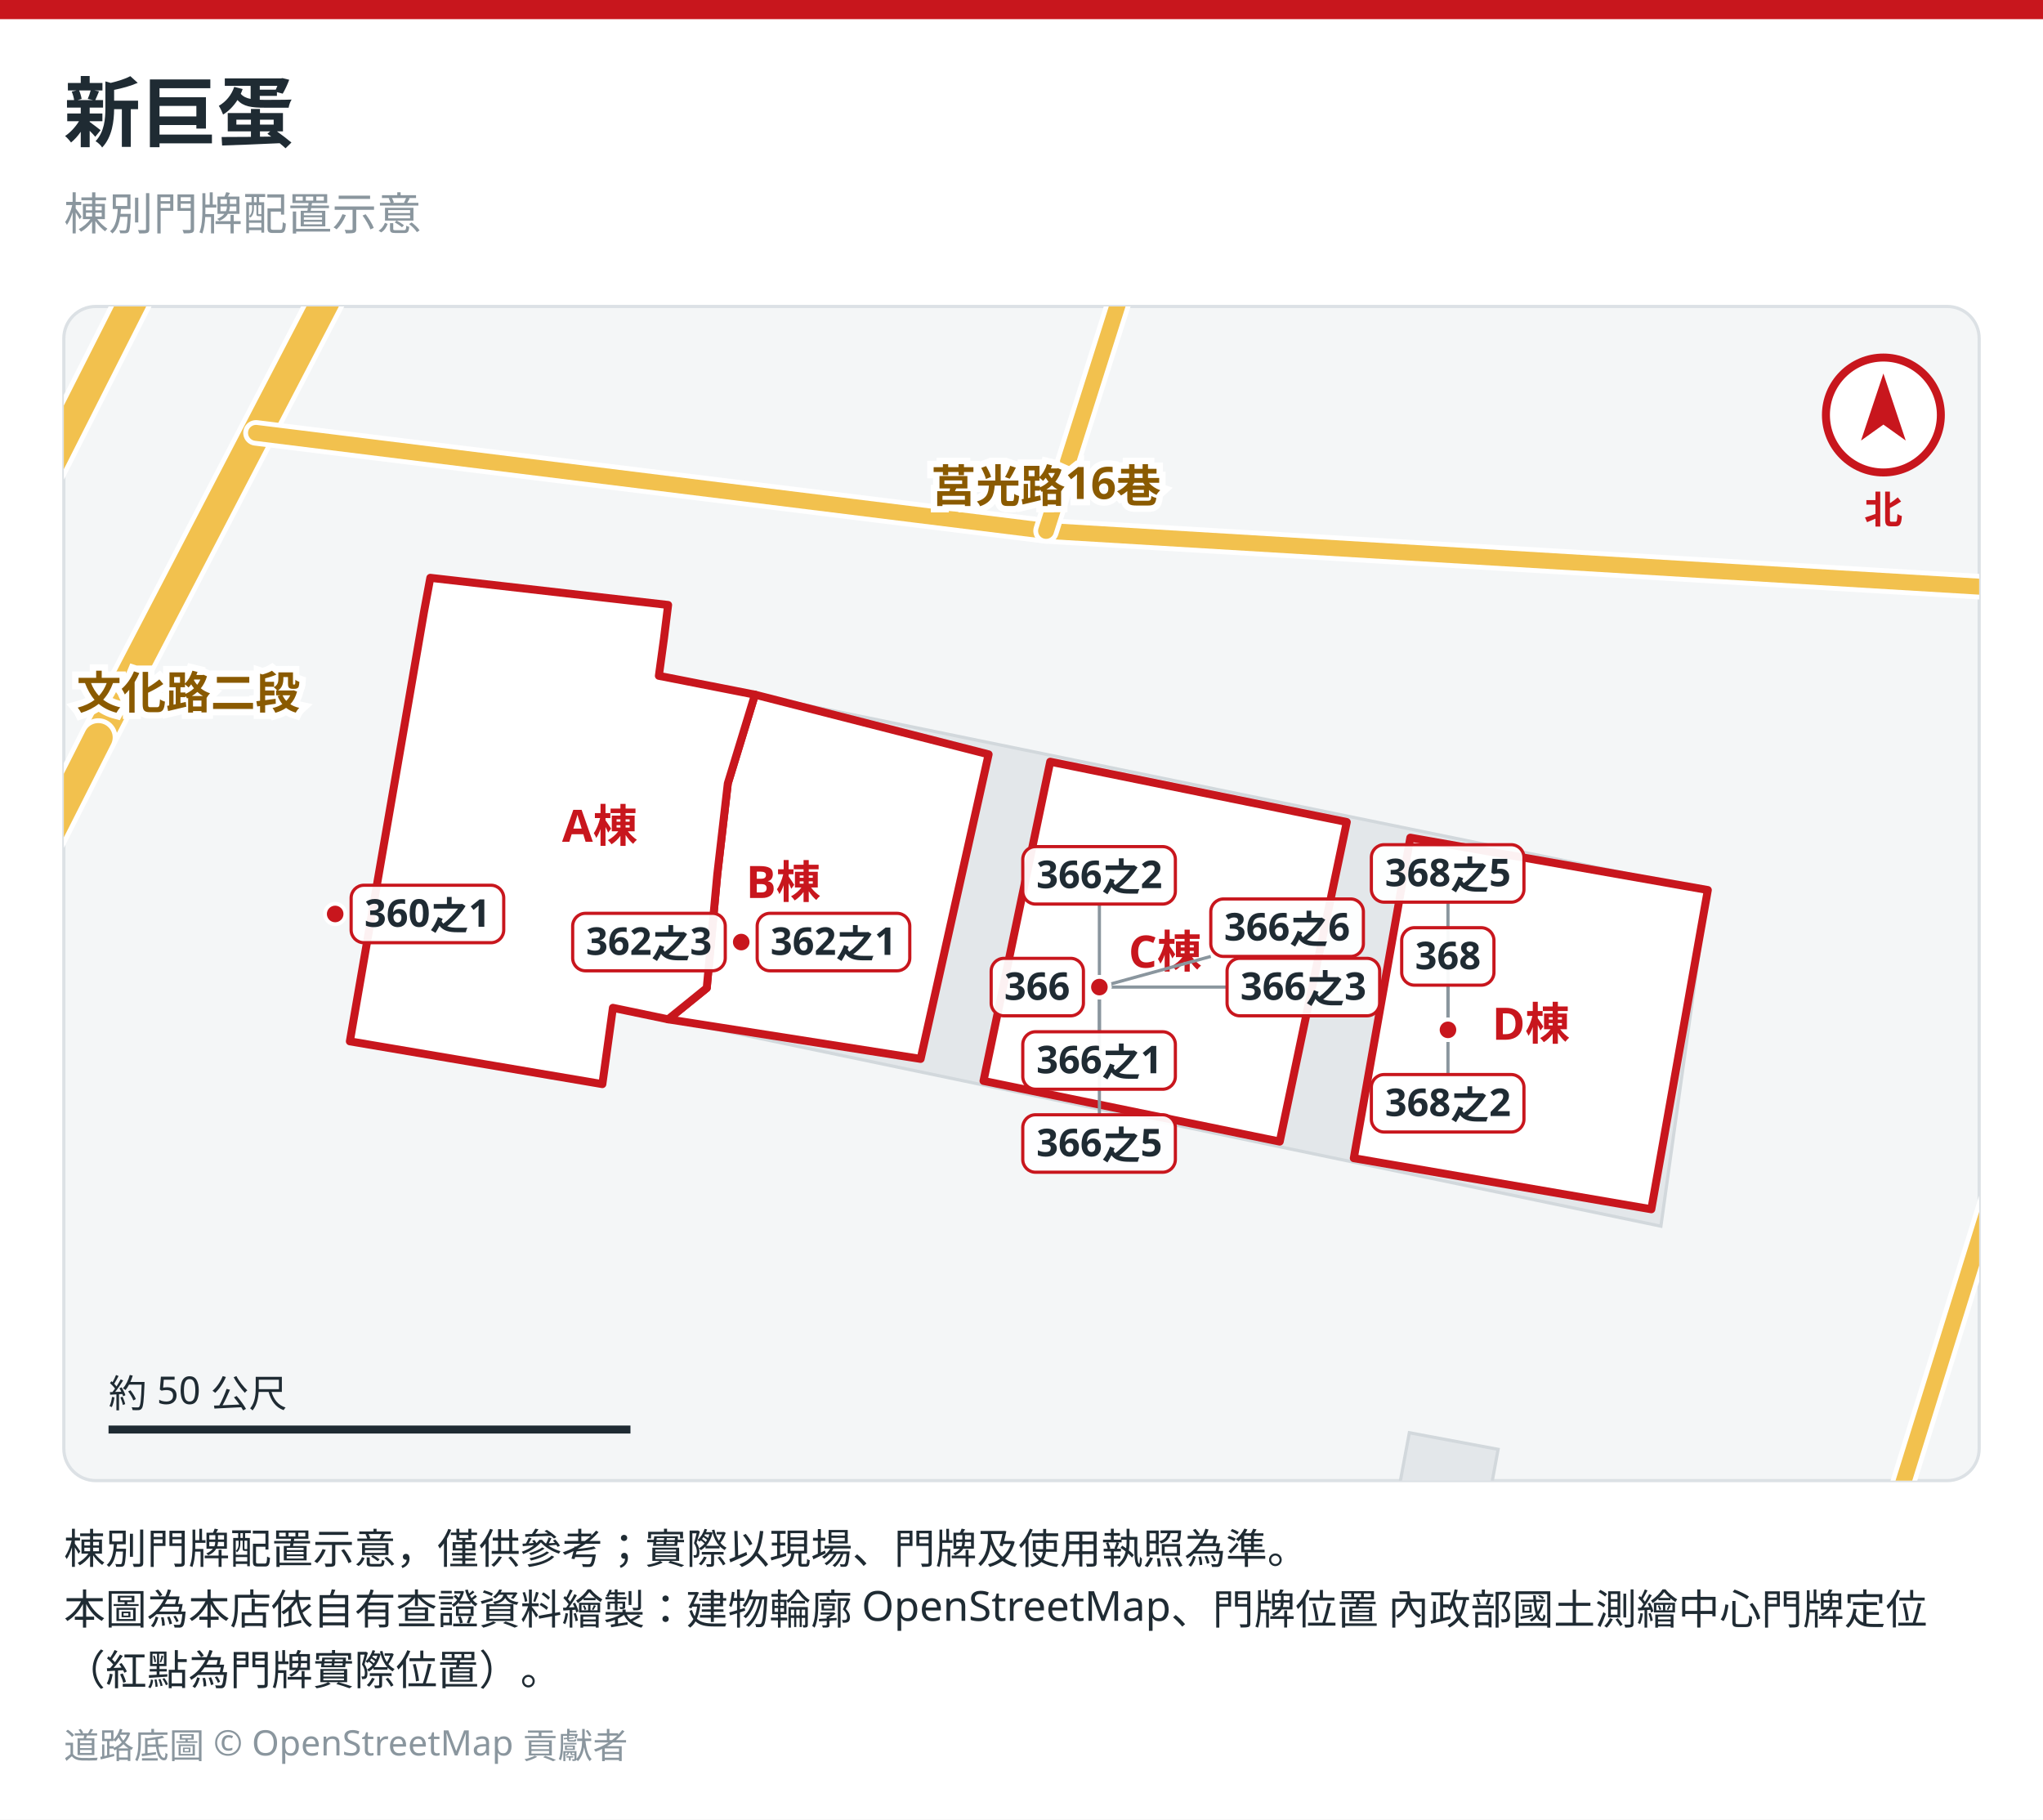
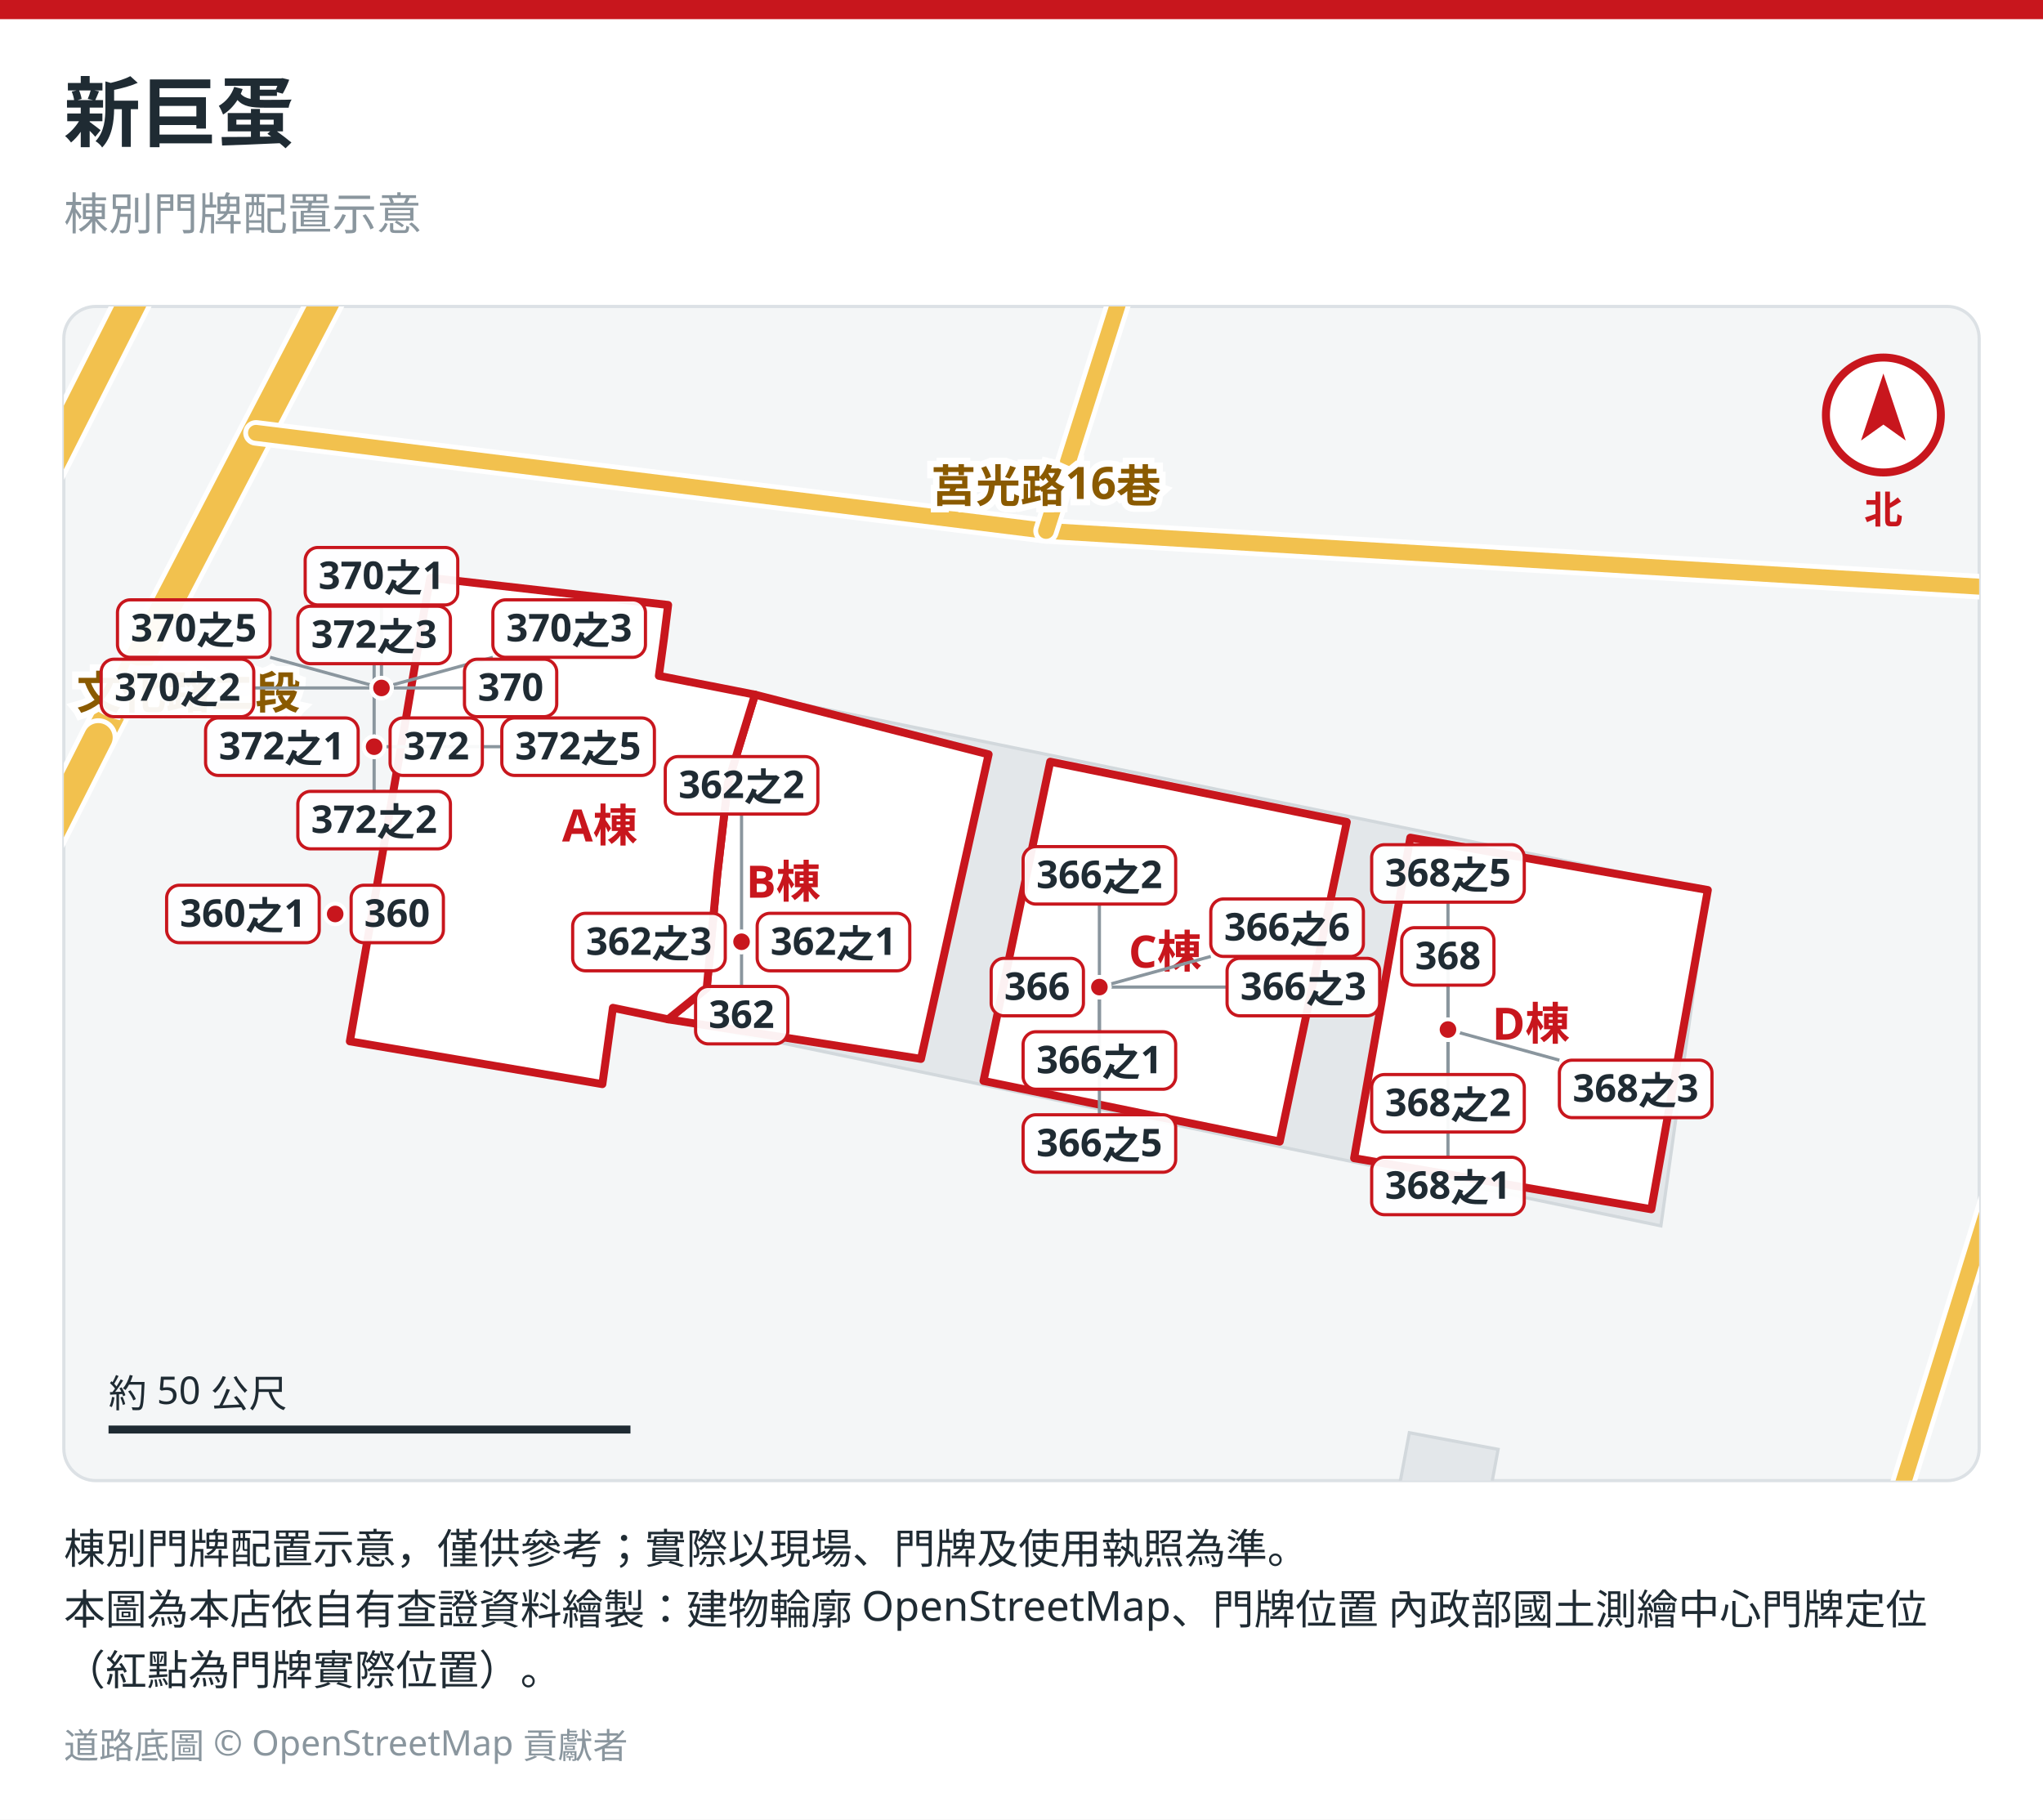
<svg xmlns="http://www.w3.org/2000/svg" viewBox="0 0 640 570" preserveAspectRatio="xMidYMin meet" style="width:100%;height:auto;max-width:1280px" font-family="Noto Sans TC, Microsoft JhengHei, PingFang TC, sans-serif">
  <rect width="100%" height="100%" fill="#FFFFFF" />
  <rect width="100%" height="6" fill="#C8161D" />
  <text x="20" y="44" font-size="24" font-weight="700" fill="#1F2B33">新巨蛋</text>
  <text x="20" y="72" font-size="14" fill="#8A969E">棟別門牌配置示意</text>
  <defs>
    <clipPath id="c">
      <rect x="20.0" y="96.0" width="600.0" height="367.8" rx="10" />
    </clipPath>
  </defs>
  <rect x="20.0" y="96.0" width="600.0" height="367.8" rx="10" fill="#F4F6F7" stroke="#DCE1E5" />
  <g clip-path="url(#c)">
-     <path d="M-109.2,-49.8 L-49.0,-17.5 L13.8,-132.2 L-46.7,-164.6 L-58.5,-143.0 L-61.1,-127.7 L-84.0,-85.5 L-97.7,-70.8 Z" fill="#E3E7EA" stroke="#D2D8DC" stroke-width="1" />
-     <path d="M520.3,384.1 L209.3,319.3 L192.0,315.7 L189.7,332.4 L188.7,339.6 L109.6,326.2 L126.9,226.1 L132.8,191.8 L134.8,181.0 L209.3,189.5 L208.0,200.0 L206.4,211.7 L236.5,217.6 L535.0,278.8 Z" fill="#E3E7EA" stroke="#D2D8DC" stroke-width="1" />
-     <path d="M-64.7,-6.3 L-69.3,2.2 L-75.1,12.9 L-32.0,36.5 L-25.4,24.4 L-21.2,17.2 Z" fill="#E3E7EA" stroke="#D2D8DC" stroke-width="1" />
-     <path d="M561.8,591.4 L571.3,549.2 L607.6,557.4 L598.1,599.2 Z" fill="#E3E7EA" stroke="#D2D8DC" stroke-width="1" />
-     <path d="M422.2,552.5 L441.5,448.8 L469.3,454.0 L467.0,466.5 L559.8,483.8 L542.8,574.7 Z" fill="#E3E7EA" stroke="#D2D8DC" stroke-width="1" />
-     <path d="M715.8,630.9 L707.0,606.1 L713.5,603.8 L708.9,590.7 L702.1,593.0 L694.6,572.1 L754.1,550.5 L762.2,572.4 L756.0,574.7 L760.3,586.5 L766.5,584.2 L775.6,609.3 Z" fill="#E3E7EA" stroke="#D2D8DC" stroke-width="1" />
+     <path d="M-109.1,-49.8 L-49.0,-17.5 L13.8,-132.2 L-46.7,-164.6 L-58.4,-143.0 L-61.0,-127.6 L-83.9,-85.5 L-97.7,-70.7 Z" fill="#E3E7EA" stroke="#D2D8DC" stroke-width="1" />
+     <path d="M520.3,384.0 L209.3,319.3 L192.0,315.7 L189.7,332.4 L188.7,339.6 L109.6,326.2 L127.0,226.1 L132.8,191.8 L134.8,181.0 L209.3,189.5 L208.0,200.0 L206.4,211.7 L236.5,217.6 L535.0,278.8 Z" fill="#E3E7EA" stroke="#D2D8DC" stroke-width="1" />
+     <path d="M-64.6,-6.3 L-69.2,2.2 L-75.1,13.0 L-32.0,36.5 L-25.4,24.4 L-21.2,17.2 Z" fill="#E3E7EA" stroke="#D2D8DC" stroke-width="1" />
+     <path d="M561.8,591.3 L571.3,549.2 L607.6,557.3 L598.1,599.2 Z" fill="#E3E7EA" stroke="#D2D8DC" stroke-width="1" />
+     <path d="M422.2,552.4 L441.5,448.8 L469.3,454.0 L467.0,466.4 L559.8,483.8 L542.8,574.7 Z" fill="#E3E7EA" stroke="#D2D8DC" stroke-width="1" />
+     <path d="M715.8,630.9 L707.0,606.1 L713.5,603.8 L708.9,590.7 L702.1,593.0 L694.5,572.0 L754.1,550.5 L762.2,572.4 L756.0,574.7 L760.3,586.4 L766.5,584.1 L775.6,609.3 Z" fill="#E3E7EA" stroke="#D2D8DC" stroke-width="1" />
    <path d="M726.3,120.2 L661.9,119.9 L662.2,85.5 L726.3,85.9 Z" fill="#E3E7EA" stroke="#D2D8DC" stroke-width="1" />
-     <path d="M790.4,120.5 L726.3,120.2 L726.3,85.9 L790.7,86.2 Z" fill="#E3E7EA" stroke="#D2D8DC" stroke-width="1" />
-     <path d="M196.6,688.5 L119.4,551.8 L153.4,532.8 L199.8,542.0 L242.3,617.2 L348.9,638.4 L333.2,715.9 Z" fill="#E3E7EA" stroke="#D2D8DC" stroke-width="1" />
-     <path d="M30.8,231.0 L308.4,-302.3" fill="none" stroke="#FFFFFF" stroke-width="12" stroke-linecap="round" stroke-linejoin="round" />
-     <path d="M30.8,231.0 L308.4,-302.3" fill="none" stroke="#F2C14E" stroke-width="9" stroke-linecap="round" stroke-linejoin="round" />
-     <path d="M-82.7,339.9 L-139.9,460.9" fill="none" stroke="#FFFFFF" stroke-width="12" stroke-linecap="round" stroke-linejoin="round" />
-     <path d="M-82.7,339.9 L-139.9,460.9" fill="none" stroke="#F2C14E" stroke-width="9" stroke-linecap="round" stroke-linejoin="round" />
-     <path d="M1899.8,74.1 L1590.8,83.6 L1262.5,76.1 L905.4,8.4 L701.7,-84.8 L308.4,-302.3" fill="none" stroke="#FFFFFF" stroke-width="8" stroke-linecap="round" stroke-linejoin="round" />
-     <path d="M1899.8,74.1 L1590.8,83.6 L1262.5,76.1 L905.4,8.4 L701.7,-84.8 L308.4,-302.3" fill="none" stroke="#F2C14E" stroke-width="5" stroke-linecap="round" stroke-linejoin="round" />
-     <path d="M-139.9,460.9 L-111.8,508.6" fill="none" stroke="#FFFFFF" stroke-width="12" stroke-linecap="round" stroke-linejoin="round" />
-     <path d="M-139.9,460.9 L-111.8,508.6" fill="none" stroke="#F2C14E" stroke-width="9" stroke-linecap="round" stroke-linejoin="round" />
+     <path d="M790.3,120.5 L726.3,120.2 L726.3,85.9 L790.7,86.2 Z" fill="#E3E7EA" stroke="#D2D8DC" stroke-width="1" />
+     <path d="M196.6,688.4 L119.4,551.8 L153.4,532.8 L199.9,542.0 L242.4,617.2 L349.0,638.4 L333.3,715.9 Z" fill="#E3E7EA" stroke="#D2D8DC" stroke-width="1" />
+     <path d="M30.8,231.0 L308.4,-302.2" fill="none" stroke="#FFFFFF" stroke-width="12" stroke-linecap="round" stroke-linejoin="round" />
+     <path d="M30.8,231.0 L308.4,-302.2" fill="none" stroke="#F2C14E" stroke-width="9" stroke-linecap="round" stroke-linejoin="round" />
+     <path d="M-82.6,339.9 L-139.8,460.9" fill="none" stroke="#FFFFFF" stroke-width="12" stroke-linecap="round" stroke-linejoin="round" />
+     <path d="M-82.6,339.9 L-139.8,460.9" fill="none" stroke="#F2C14E" stroke-width="9" stroke-linecap="round" stroke-linejoin="round" />
+     <path d="M1899.7,74.1 L1590.7,83.6 L1262.5,76.1 L905.4,8.4 L701.7,-84.8 L308.4,-302.2" fill="none" stroke="#FFFFFF" stroke-width="8" stroke-linecap="round" stroke-linejoin="round" />
+     <path d="M1899.7,74.1 L1590.7,83.6 L1262.5,76.1 L905.4,8.4 L701.7,-84.8 L308.4,-302.2" fill="none" stroke="#F2C14E" stroke-width="5" stroke-linecap="round" stroke-linejoin="round" />
+     <path d="M-139.8,460.9 L-111.7,508.6" fill="none" stroke="#FFFFFF" stroke-width="12" stroke-linecap="round" stroke-linejoin="round" />
+     <path d="M-139.8,460.9 L-111.7,508.6" fill="none" stroke="#F2C14E" stroke-width="9" stroke-linecap="round" stroke-linejoin="round" />
    <path d="M80.2,135.6 L327.7,166.3 L628.8,184.3" fill="none" stroke="#FFFFFF" stroke-width="8" stroke-linecap="round" stroke-linejoin="round" />
    <path d="M80.2,135.6 L327.7,166.3 L628.8,184.3" fill="none" stroke="#F2C14E" stroke-width="5" stroke-linecap="round" stroke-linejoin="round" />
    <path d="M327.7,166.3 L371.5,28.0 L498.7,-193.4" fill="none" stroke="#FFFFFF" stroke-width="8" stroke-linecap="round" stroke-linejoin="round" />
    <path d="M327.7,166.3 L371.5,28.0 L498.7,-193.4" fill="none" stroke="#F2C14E" stroke-width="5" stroke-linecap="round" stroke-linejoin="round" />
    <path d="M880.9,-418.0 L701.7,-84.8" fill="none" stroke="#FFFFFF" stroke-width="8" stroke-linecap="round" stroke-linejoin="round" />
    <path d="M880.9,-418.0 L701.7,-84.8" fill="none" stroke="#F2C14E" stroke-width="5" stroke-linecap="round" stroke-linejoin="round" />
-     <path d="M997.3,2120.6 L687.7,1667.8 L173.7,878.4 L-25.8,551.5 L-181.4,252.6" fill="none" stroke="#FFFFFF" stroke-width="15" stroke-linecap="round" stroke-linejoin="round" />
-     <path d="M997.3,2120.6 L687.7,1667.8 L173.7,878.4 L-25.8,551.5 L-181.4,252.6" fill="none" stroke="#F2C14E" stroke-width="12" stroke-linecap="round" stroke-linejoin="round" />
-     <path d="M-186.0,660.4 L-111.8,508.6" fill="none" stroke="#FFFFFF" stroke-width="12" stroke-linecap="round" stroke-linejoin="round" />
-     <path d="M-186.0,660.4 L-111.8,508.6" fill="none" stroke="#F2C14E" stroke-width="9" stroke-linecap="round" stroke-linejoin="round" />
-     <path d="M-42.1,651.9 L338.8,1276.7" fill="none" stroke="#FFFFFF" stroke-width="12" stroke-linecap="round" stroke-linejoin="round" />
-     <path d="M-42.1,651.9 L338.8,1276.7" fill="none" stroke="#F2C14E" stroke-width="9" stroke-linecap="round" stroke-linejoin="round" />
-     <path d="M425.5,1166.8 L98.1,634.5" fill="none" stroke="#FFFFFF" stroke-width="12" stroke-linecap="round" stroke-linejoin="round" />
-     <path d="M425.5,1166.8 L98.1,634.5" fill="none" stroke="#F2C14E" stroke-width="9" stroke-linecap="round" stroke-linejoin="round" />
-     <path d="M-1219.6,-1774.6 L-950.1,-1292.3 L-124.2,428.2 L339.1,1190.1 L661.2,1683.8 L967.9,2123.6" fill="none" stroke="#FFFFFF" stroke-width="15" stroke-linecap="round" stroke-linejoin="round" />
-     <path d="M-1219.6,-1774.6 L-950.1,-1292.3 L-124.2,428.2 L339.1,1190.1 L661.2,1683.8 L967.9,2123.6" fill="none" stroke="#F2C14E" stroke-width="12" stroke-linecap="round" stroke-linejoin="round" />
-     <path d="M628.8,184.3 L638.6,328.2 L595.8,465.8" fill="none" stroke="#FFFFFF" stroke-width="8" stroke-linecap="round" stroke-linejoin="round" />
-     <path d="M628.8,184.3 L638.6,328.2 L595.8,465.8" fill="none" stroke="#F2C14E" stroke-width="5" stroke-linecap="round" stroke-linejoin="round" />
+     <path d="M997.3,2120.5 L687.7,1667.7 L173.7,878.4 L-25.7,551.4 L-181.4,252.6" fill="none" stroke="#FFFFFF" stroke-width="15" stroke-linecap="round" stroke-linejoin="round" />
+     <path d="M997.3,2120.5 L687.7,1667.7 L173.7,878.4 L-25.7,551.4 L-181.4,252.6" fill="none" stroke="#F2C14E" stroke-width="12" stroke-linecap="round" stroke-linejoin="round" />
+     <path d="M-185.9,660.3 L-111.7,508.6" fill="none" stroke="#FFFFFF" stroke-width="12" stroke-linecap="round" stroke-linejoin="round" />
+     <path d="M-185.9,660.3 L-111.7,508.6" fill="none" stroke="#F2C14E" stroke-width="9" stroke-linecap="round" stroke-linejoin="round" />
+     <path d="M-42.1,651.8 L338.8,1276.6" fill="none" stroke="#FFFFFF" stroke-width="12" stroke-linecap="round" stroke-linejoin="round" />
+     <path d="M-42.1,651.8 L338.8,1276.6" fill="none" stroke="#F2C14E" stroke-width="9" stroke-linecap="round" stroke-linejoin="round" />
+     <path d="M425.5,1166.8 L98.2,634.5" fill="none" stroke="#FFFFFF" stroke-width="12" stroke-linecap="round" stroke-linejoin="round" />
+     <path d="M425.5,1166.8 L98.2,634.5" fill="none" stroke="#F2C14E" stroke-width="9" stroke-linecap="round" stroke-linejoin="round" />
+     <path d="M-1219.5,-1774.5 L-950.0,-1292.3 L-124.2,428.2 L339.1,1190.0 L661.2,1683.7 L967.9,2123.5" fill="none" stroke="#FFFFFF" stroke-width="15" stroke-linecap="round" stroke-linejoin="round" />
+     <path d="M-1219.5,-1774.5 L-950.0,-1292.3 L-124.2,428.2 L339.1,1190.0 L661.2,1683.7 L967.9,2123.5" fill="none" stroke="#F2C14E" stroke-width="12" stroke-linecap="round" stroke-linejoin="round" />
+     <path d="M628.8,184.3 L638.6,328.1 L595.8,465.8" fill="none" stroke="#FFFFFF" stroke-width="8" stroke-linecap="round" stroke-linejoin="round" />
+     <path d="M628.8,184.3 L638.6,328.1 L595.8,465.8" fill="none" stroke="#F2C14E" stroke-width="5" stroke-linecap="round" stroke-linejoin="round" />
    <path d="M616.4,600.5 L727.9,807.8" fill="none" stroke="#FFFFFF" stroke-width="8" stroke-linecap="round" stroke-linejoin="round" />
    <path d="M616.4,600.5 L727.9,807.8" fill="none" stroke="#F2C14E" stroke-width="5" stroke-linecap="round" stroke-linejoin="round" />
-     <path d="M-82.7,339.9 L-221.0,38.5 L-230.8,-20.7" fill="none" stroke="#FFFFFF" stroke-width="12" stroke-linecap="round" stroke-linejoin="round" />
-     <path d="M-82.7,339.9 L-221.0,38.5 L-230.8,-20.7" fill="none" stroke="#F2C14E" stroke-width="9" stroke-linecap="round" stroke-linejoin="round" />
-     <path d="M-51.0,392.6 L-82.7,339.9" fill="none" stroke="#FFFFFF" stroke-width="12" stroke-linecap="round" stroke-linejoin="round" />
-     <path d="M-51.0,392.6 L-82.7,339.9" fill="none" stroke="#F2C14E" stroke-width="9" stroke-linecap="round" stroke-linejoin="round" />
-     <path d="M-111.8,508.6 L-42.1,651.9" fill="none" stroke="#FFFFFF" stroke-width="12" stroke-linecap="round" stroke-linejoin="round" />
-     <path d="M-111.8,508.6 L-42.1,651.9" fill="none" stroke="#F2C14E" stroke-width="9" stroke-linecap="round" stroke-linejoin="round" />
-     <path d="M-111.8,508.6 L-51.0,392.6" fill="none" stroke="#FFFFFF" stroke-width="12" stroke-linecap="round" stroke-linejoin="round" />
-     <path d="M-111.8,508.6 L-51.0,392.6" fill="none" stroke="#F2C14E" stroke-width="9" stroke-linecap="round" stroke-linejoin="round" />
-     <path d="M256.7,-327.4 L57.3,63.3" fill="none" stroke="#FFFFFF" stroke-width="12" stroke-linecap="round" stroke-linejoin="round" />
-     <path d="M256.7,-327.4 L57.3,63.3" fill="none" stroke="#F2C14E" stroke-width="9" stroke-linecap="round" stroke-linejoin="round" />
-     <path d="M57.3,63.3 L-82.7,339.9" fill="none" stroke="#FFFFFF" stroke-width="12" stroke-linecap="round" stroke-linejoin="round" />
-     <path d="M57.3,63.3 L-82.7,339.9" fill="none" stroke="#F2C14E" stroke-width="9" stroke-linecap="round" stroke-linejoin="round" />
-     <path d="M-51.0,392.6 L30.8,231.0" fill="none" stroke="#FFFFFF" stroke-width="12" stroke-linecap="round" stroke-linejoin="round" />
-     <path d="M-51.0,392.6 L30.8,231.0" fill="none" stroke="#F2C14E" stroke-width="9" stroke-linecap="round" stroke-linejoin="round" />
-     <path d="M98.1,634.5 L-51.0,392.6" fill="none" stroke="#FFFFFF" stroke-width="12" stroke-linecap="round" stroke-linejoin="round" />
-     <path d="M98.1,634.5 L-51.0,392.6" fill="none" stroke="#F2C14E" stroke-width="9" stroke-linecap="round" stroke-linejoin="round" />
-     <path d="M-139.9,460.9 L-219.0,619.8" fill="none" stroke="#FFFFFF" stroke-width="12" stroke-linecap="round" stroke-linejoin="round" />
-     <path d="M-139.9,460.9 L-219.0,619.8" fill="none" stroke="#F2C14E" stroke-width="9" stroke-linecap="round" stroke-linejoin="round" />
-     <path d="M-308.3,186.2 L-232.7,272.6 L-139.9,460.9" fill="none" stroke="#FFFFFF" stroke-width="12" stroke-linecap="round" stroke-linejoin="round" />
-     <path d="M-308.3,186.2 L-232.7,272.6 L-139.9,460.9" fill="none" stroke="#F2C14E" stroke-width="9" stroke-linecap="round" stroke-linejoin="round" />
-     <path d="M236.5,217.6 L228.0,245.4 L224.7,273.9 L221.4,309.5 L209.3,319.3 L288.4,331.7 L309.7,236.3 Z" fill="#FFFFFF" stroke="#C8161D" stroke-width="2.5" stroke-linejoin="round" />
-     <path d="M134.8,181.0 L209.3,189.5 L208.0,200.0 L206.4,211.7 L236.5,217.6 L228.0,245.4 L224.7,273.9 L221.4,309.5 L209.3,319.3 L192.0,315.7 L189.7,332.4 L188.7,339.6 L109.6,326.2 L126.9,226.1 L132.8,191.8 Z" fill="#FFFFFF" stroke="#C8161D" stroke-width="2.5" stroke-linejoin="round" />
+     <path d="M-82.6,339.9 L-220.9,38.5 L-230.7,-20.7" fill="none" stroke="#FFFFFF" stroke-width="12" stroke-linecap="round" stroke-linejoin="round" />
+     <path d="M-82.6,339.9 L-220.9,38.5 L-230.7,-20.7" fill="none" stroke="#F2C14E" stroke-width="9" stroke-linecap="round" stroke-linejoin="round" />
+     <path d="M-50.9,392.5 L-82.6,339.9" fill="none" stroke="#FFFFFF" stroke-width="12" stroke-linecap="round" stroke-linejoin="round" />
+     <path d="M-50.9,392.5 L-82.6,339.9" fill="none" stroke="#F2C14E" stroke-width="9" stroke-linecap="round" stroke-linejoin="round" />
+     <path d="M-111.7,508.6 L-42.1,651.8" fill="none" stroke="#FFFFFF" stroke-width="12" stroke-linecap="round" stroke-linejoin="round" />
+     <path d="M-111.7,508.6 L-42.1,651.8" fill="none" stroke="#F2C14E" stroke-width="9" stroke-linecap="round" stroke-linejoin="round" />
+     <path d="M-111.7,508.6 L-50.9,392.5" fill="none" stroke="#FFFFFF" stroke-width="12" stroke-linecap="round" stroke-linejoin="round" />
+     <path d="M-111.7,508.6 L-50.9,392.5" fill="none" stroke="#F2C14E" stroke-width="9" stroke-linecap="round" stroke-linejoin="round" />
+     <path d="M256.8,-327.4 L57.3,63.3" fill="none" stroke="#FFFFFF" stroke-width="12" stroke-linecap="round" stroke-linejoin="round" />
+     <path d="M256.8,-327.4 L57.3,63.3" fill="none" stroke="#F2C14E" stroke-width="9" stroke-linecap="round" stroke-linejoin="round" />
+     <path d="M57.3,63.3 L-82.6,339.9" fill="none" stroke="#FFFFFF" stroke-width="12" stroke-linecap="round" stroke-linejoin="round" />
+     <path d="M57.3,63.3 L-82.6,339.9" fill="none" stroke="#F2C14E" stroke-width="9" stroke-linecap="round" stroke-linejoin="round" />
+     <path d="M-50.9,392.5 L30.8,231.0" fill="none" stroke="#FFFFFF" stroke-width="12" stroke-linecap="round" stroke-linejoin="round" />
+     <path d="M-50.9,392.5 L30.8,231.0" fill="none" stroke="#F2C14E" stroke-width="9" stroke-linecap="round" stroke-linejoin="round" />
+     <path d="M98.2,634.5 L-50.9,392.5" fill="none" stroke="#FFFFFF" stroke-width="12" stroke-linecap="round" stroke-linejoin="round" />
+     <path d="M98.2,634.5 L-50.9,392.5" fill="none" stroke="#F2C14E" stroke-width="9" stroke-linecap="round" stroke-linejoin="round" />
+     <path d="M-139.8,460.9 L-219.0,619.8" fill="none" stroke="#FFFFFF" stroke-width="12" stroke-linecap="round" stroke-linejoin="round" />
+     <path d="M-139.8,460.9 L-219.0,619.8" fill="none" stroke="#F2C14E" stroke-width="9" stroke-linecap="round" stroke-linejoin="round" />
+     <path d="M-308.2,186.2 L-232.7,272.6 L-139.8,460.9" fill="none" stroke="#FFFFFF" stroke-width="12" stroke-linecap="round" stroke-linejoin="round" />
+     <path d="M-308.2,186.2 L-232.7,272.6 L-139.8,460.9" fill="none" stroke="#F2C14E" stroke-width="9" stroke-linecap="round" stroke-linejoin="round" />
+     <path d="M236.5,217.6 L228.0,245.4 L224.7,273.9 L221.4,309.5 L209.3,319.3 L288.5,331.7 L309.7,236.3 Z" fill="#FFFFFF" stroke="#C8161D" stroke-width="2.5" stroke-linejoin="round" />
+     <path d="M134.8,181.0 L209.3,189.5 L208.0,200.0 L206.4,211.7 L236.5,217.6 L228.0,245.4 L224.7,273.9 L221.4,309.5 L209.3,319.3 L192.0,315.7 L189.7,332.4 L188.7,339.6 L109.6,326.2 L127.0,226.1 L132.8,191.8 Z" fill="#FFFFFF" stroke="#C8161D" stroke-width="2.5" stroke-linejoin="round" />
    <path d="M329.0,238.6 L308.1,338.6 L400.9,357.6 L421.9,257.5 Z" fill="#FFFFFF" stroke="#C8161D" stroke-width="2.5" stroke-linejoin="round" />
-     <path d="M441.8,262.4 L424.1,362.8 L517.3,378.8 L535.0,278.8 Z" fill="#FFFFFF" stroke="#C8161D" stroke-width="2.5" stroke-linejoin="round" />
+     <path d="M441.8,262.4 L424.2,362.8 L517.3,378.8 L535.0,278.8 Z" fill="#FFFFFF" stroke="#C8161D" stroke-width="2.5" stroke-linejoin="round" />
  </g>
  <text x="59.0" y="222.0" font-size="14" font-weight="700" fill="#8A5A00" text-anchor="middle" stroke="#FFFFFF" stroke-width="4" paint-order="stroke">文化路二段</text>
  <text x="327.7" y="157.3" font-size="14" font-weight="700" fill="#8A5A00" text-anchor="middle" stroke="#FFFFFF" stroke-width="4" paint-order="stroke">莒光路16巷</text>
-   <text x="245.4" y="281.3" font-size="14" font-weight="700" fill="#C8161D" text-anchor="middle" stroke="#FFFFFF" stroke-width="4" paint-order="stroke">B棟</text>
-   <text x="187.9" y="263.7" font-size="14" font-weight="700" fill="#C8161D" text-anchor="middle" stroke="#FFFFFF" stroke-width="4" paint-order="stroke">A棟</text>
+   <text x="245.4" y="281.2" font-size="14" font-weight="700" fill="#C8161D" text-anchor="middle" stroke="#FFFFFF" stroke-width="4" paint-order="stroke">B棟</text>
+   <text x="187.9" y="263.6" font-size="14" font-weight="700" fill="#C8161D" text-anchor="middle" stroke="#FFFFFF" stroke-width="4" paint-order="stroke">A棟</text>
  <text x="365.0" y="303.1" font-size="14" font-weight="700" fill="#C8161D" text-anchor="middle" stroke="#FFFFFF" stroke-width="4" paint-order="stroke">C棟</text>
  <text x="479.6" y="325.7" font-size="14" font-weight="700" fill="#C8161D" text-anchor="middle" stroke="#FFFFFF" stroke-width="4" paint-order="stroke">D棟</text>
+   <line x1="117.2" y1="233.9" x2="117.2" y2="247.9" stroke="#8A969E" stroke-width="1" />
+   <line x1="117.2" y1="233.9" x2="117.2" y2="207.9" stroke="#8A969E" stroke-width="1" />
+   <line x1="117.2" y1="233.9" x2="157.2" y2="233.9" stroke="#8A969E" stroke-width="1" />
+   <line x1="119.5" y1="215.5" x2="145.5" y2="215.5" stroke="#8A969E" stroke-width="1" />
+   <line x1="119.5" y1="215.5" x2="119.5" y2="189.5" stroke="#8A969E" stroke-width="1" />
+   <line x1="119.5" y1="215.5" x2="79.5" y2="215.5" stroke="#8A969E" stroke-width="1" />
+   <line x1="119.5" y1="215.5" x2="154.4" y2="205.9" stroke="#8A969E" stroke-width="1" />
+   <line x1="119.5" y1="215.5" x2="84.6" y2="205.9" stroke="#8A969E" stroke-width="1" />
+   <line x1="232.3" y1="295.0" x2="232.3" y2="309.0" stroke="#8A969E" stroke-width="1" />
+   <line x1="232.3" y1="295.0" x2="232.3" y2="255.0" stroke="#8A969E" stroke-width="1" />
  <line x1="344.4" y1="309.2" x2="344.4" y2="323.2" stroke="#8A969E" stroke-width="1" />
  <line x1="344.4" y1="309.2" x2="344.4" y2="283.2" stroke="#8A969E" stroke-width="1" />
  <line x1="344.4" y1="309.2" x2="384.4" y2="309.2" stroke="#8A969E" stroke-width="1" />
  <line x1="344.4" y1="309.2" x2="344.4" y2="349.2" stroke="#8A969E" stroke-width="1" />
  <line x1="344.4" y1="309.2" x2="379.3" y2="299.6" stroke="#8A969E" stroke-width="1" />
  <line x1="453.6" y1="322.6" x2="453.6" y2="308.6" stroke="#8A969E" stroke-width="1" />
  <line x1="453.6" y1="322.6" x2="453.6" y2="336.6" stroke="#8A969E" stroke-width="1" />
  <line x1="453.6" y1="322.6" x2="453.6" y2="282.6" stroke="#8A969E" stroke-width="1" />
+   <line x1="453.6" y1="322.5" x2="453.6" y2="362.5" stroke="#8A969E" stroke-width="1" />
+   <line x1="453.6" y1="322.5" x2="488.5" y2="332.1" stroke="#8A969E" stroke-width="1" />
  <circle cx="105.0" cy="286.3" r="3.2" fill="#C8161D" stroke="#FFFFFF" stroke-width="1.2" />
+   <circle cx="105.0" cy="286.3" r="3.2" fill="#C8161D" stroke="#FFFFFF" stroke-width="1.2" />
+   <circle cx="117.2" cy="233.9" r="3.2" fill="#C8161D" stroke="#FFFFFF" stroke-width="1.2" />
+   <circle cx="117.2" cy="233.9" r="3.2" fill="#C8161D" stroke="#FFFFFF" stroke-width="1.2" />
+   <circle cx="117.2" cy="233.9" r="3.2" fill="#C8161D" stroke="#FFFFFF" stroke-width="1.2" />
+   <circle cx="117.2" cy="233.9" r="3.2" fill="#C8161D" stroke="#FFFFFF" stroke-width="1.2" />
+   <circle cx="117.2" cy="233.9" r="3.2" fill="#C8161D" stroke="#FFFFFF" stroke-width="1.2" />
+   <circle cx="119.5" cy="215.5" r="3.2" fill="#C8161D" stroke="#FFFFFF" stroke-width="1.2" />
+   <circle cx="119.5" cy="215.5" r="3.2" fill="#C8161D" stroke="#FFFFFF" stroke-width="1.2" />
+   <circle cx="119.5" cy="215.5" r="3.2" fill="#C8161D" stroke="#FFFFFF" stroke-width="1.2" />
+   <circle cx="119.5" cy="215.5" r="3.2" fill="#C8161D" stroke="#FFFFFF" stroke-width="1.2" />
+   <circle cx="119.5" cy="215.5" r="3.2" fill="#C8161D" stroke="#FFFFFF" stroke-width="1.2" />
  <circle cx="232.2" cy="295.1" r="3.2" fill="#C8161D" stroke="#FFFFFF" stroke-width="1.2" />
  <circle cx="232.2" cy="295.1" r="3.2" fill="#C8161D" stroke="#FFFFFF" stroke-width="1.2" />
+   <circle cx="232.3" cy="295.0" r="3.2" fill="#C8161D" stroke="#FFFFFF" stroke-width="1.2" />
+   <circle cx="232.3" cy="295.0" r="3.2" fill="#C8161D" stroke="#FFFFFF" stroke-width="1.2" />
  <circle cx="344.4" cy="309.2" r="3.2" fill="#C8161D" stroke="#FFFFFF" stroke-width="1.2" />
  <circle cx="344.4" cy="309.2" r="3.2" fill="#C8161D" stroke="#FFFFFF" stroke-width="1.2" />
  <circle cx="344.4" cy="309.2" r="3.2" fill="#C8161D" stroke="#FFFFFF" stroke-width="1.2" />
  <circle cx="344.4" cy="309.2" r="3.2" fill="#C8161D" stroke="#FFFFFF" stroke-width="1.2" />
  <circle cx="344.4" cy="309.2" r="3.2" fill="#C8161D" stroke="#FFFFFF" stroke-width="1.2" />
  <circle cx="344.4" cy="309.2" r="3.2" fill="#C8161D" stroke="#FFFFFF" stroke-width="1.2" />
  <circle cx="453.6" cy="322.6" r="3.2" fill="#C8161D" stroke="#FFFFFF" stroke-width="1.2" />
  <circle cx="453.6" cy="322.6" r="3.2" fill="#C8161D" stroke="#FFFFFF" stroke-width="1.2" />
  <circle cx="453.6" cy="322.6" r="3.2" fill="#C8161D" stroke="#FFFFFF" stroke-width="1.2" />
-   <rect x="110.0" y="277.3" width="47.8" height="18.0" rx="4" fill="#FFFFFF" fill-opacity="0.94" stroke="#C8161D" stroke-width="1" />
-   <text x="133.9" y="290.3" font-size="12" font-weight="700" fill="#1F2B33" text-anchor="middle">360之1</text>
+   <circle cx="453.6" cy="322.5" r="3.2" fill="#C8161D" stroke="#FFFFFF" stroke-width="1.2" />
+   <circle cx="453.6" cy="322.5" r="3.2" fill="#C8161D" stroke="#FFFFFF" stroke-width="1.2" />
+   <rect x="110.0" y="277.3" width="28.9" height="18.0" rx="4" fill="#FFFFFF" fill-opacity="0.94" stroke="#C8161D" stroke-width="1" />
+   <text x="124.4" y="290.3" font-size="12" font-weight="700" fill="#1F2B33" text-anchor="middle">360</text>
+   <rect x="52.2" y="277.3" width="47.8" height="18.0" rx="4" fill="#FFFFFF" fill-opacity="0.94" stroke="#C8161D" stroke-width="1" />
+   <text x="76.1" y="290.3" font-size="12" font-weight="700" fill="#1F2B33" text-anchor="middle">360之1</text>
+   <rect x="122.2" y="224.9" width="28.9" height="18.0" rx="4" fill="#FFFFFF" fill-opacity="0.94" stroke="#C8161D" stroke-width="1" />
+   <text x="136.7" y="237.9" font-size="12" font-weight="700" fill="#1F2B33" text-anchor="middle">372</text>
+   <rect x="64.4" y="224.9" width="47.8" height="18.0" rx="4" fill="#FFFFFF" fill-opacity="0.94" stroke="#C8161D" stroke-width="1" />
+   <text x="88.3" y="237.9" font-size="12" font-weight="700" fill="#1F2B33" text-anchor="middle">372之1</text>
+   <rect x="93.3" y="247.9" width="47.8" height="18.0" rx="4" fill="#FFFFFF" fill-opacity="0.94" stroke="#C8161D" stroke-width="1" />
+   <text x="117.2" y="260.9" font-size="12" font-weight="700" fill="#1F2B33" text-anchor="middle">372之2</text>
+   <rect x="93.3" y="189.9" width="47.8" height="18.0" rx="4" fill="#FFFFFF" fill-opacity="0.94" stroke="#C8161D" stroke-width="1" />
+   <text x="117.2" y="202.9" font-size="12" font-weight="700" fill="#1F2B33" text-anchor="middle">372之3</text>
+   <rect x="157.2" y="224.9" width="47.8" height="18.0" rx="4" fill="#FFFFFF" fill-opacity="0.94" stroke="#C8161D" stroke-width="1" />
+   <text x="181.1" y="237.9" font-size="12" font-weight="700" fill="#1F2B33" text-anchor="middle">372之5</text>
+   <rect x="145.5" y="206.5" width="28.9" height="18.0" rx="4" fill="#FFFFFF" fill-opacity="0.94" stroke="#C8161D" stroke-width="1" />
+   <text x="160.0" y="219.5" font-size="12" font-weight="700" fill="#1F2B33" text-anchor="middle">370</text>
+   <rect x="95.6" y="171.5" width="47.8" height="18.0" rx="4" fill="#FFFFFF" fill-opacity="0.94" stroke="#C8161D" stroke-width="1" />
+   <text x="119.5" y="184.5" font-size="12" font-weight="700" fill="#1F2B33" text-anchor="middle">370之1</text>
+   <rect x="31.7" y="206.5" width="47.8" height="18.0" rx="4" fill="#FFFFFF" fill-opacity="0.94" stroke="#C8161D" stroke-width="1" />
+   <text x="55.6" y="219.5" font-size="12" font-weight="700" fill="#1F2B33" text-anchor="middle">370之2</text>
+   <rect x="154.4" y="187.9" width="47.8" height="18.0" rx="4" fill="#FFFFFF" fill-opacity="0.94" stroke="#C8161D" stroke-width="1" />
+   <text x="178.3" y="200.9" font-size="12" font-weight="700" fill="#1F2B33" text-anchor="middle">370之3</text>
+   <rect x="36.8" y="187.9" width="47.8" height="18.0" rx="4" fill="#FFFFFF" fill-opacity="0.94" stroke="#C8161D" stroke-width="1" />
+   <text x="60.7" y="200.9" font-size="12" font-weight="700" fill="#1F2B33" text-anchor="middle">370之5</text>
  <rect x="237.2" y="286.1" width="47.8" height="18.0" rx="4" fill="#FFFFFF" fill-opacity="0.94" stroke="#C8161D" stroke-width="1" />
  <text x="261.1" y="299.1" font-size="12" font-weight="700" fill="#1F2B33" text-anchor="middle">362之1</text>
  <rect x="179.4" y="286.1" width="47.8" height="18.0" rx="4" fill="#FFFFFF" fill-opacity="0.94" stroke="#C8161D" stroke-width="1" />
  <text x="203.3" y="299.1" font-size="12" font-weight="700" fill="#1F2B33" text-anchor="middle">362之3</text>
+   <rect x="217.9" y="309.0" width="28.9" height="18.0" rx="4" fill="#FFFFFF" fill-opacity="0.94" stroke="#C8161D" stroke-width="1" />
+   <text x="232.3" y="322.0" font-size="12" font-weight="700" fill="#1F2B33" text-anchor="middle">362</text>
+   <rect x="208.4" y="237.0" width="47.8" height="18.0" rx="4" fill="#FFFFFF" fill-opacity="0.94" stroke="#C8161D" stroke-width="1" />
+   <text x="232.3" y="250.0" font-size="12" font-weight="700" fill="#1F2B33" text-anchor="middle">362之2</text>
  <rect x="310.5" y="300.2" width="28.9" height="18.0" rx="4" fill="#FFFFFF" fill-opacity="0.94" stroke="#C8161D" stroke-width="1" />
  <text x="324.9" y="313.2" font-size="12" font-weight="700" fill="#1F2B33" text-anchor="middle">366</text>
-   <rect x="320.4" y="323.2" width="47.8" height="18.0" rx="4" fill="#FFFFFF" fill-opacity="0.94" stroke="#C8161D" stroke-width="1" />
+   <rect x="320.5" y="323.2" width="47.8" height="18.0" rx="4" fill="#FFFFFF" fill-opacity="0.94" stroke="#C8161D" stroke-width="1" />
  <text x="344.4" y="336.2" font-size="12" font-weight="700" fill="#1F2B33" text-anchor="middle">366之1</text>
-   <rect x="320.4" y="265.2" width="47.8" height="18.0" rx="4" fill="#FFFFFF" fill-opacity="0.94" stroke="#C8161D" stroke-width="1" />
+   <rect x="320.5" y="265.2" width="47.8" height="18.0" rx="4" fill="#FFFFFF" fill-opacity="0.94" stroke="#C8161D" stroke-width="1" />
  <text x="344.4" y="278.2" font-size="12" font-weight="700" fill="#1F2B33" text-anchor="middle">366之2</text>
  <rect x="384.4" y="300.2" width="47.8" height="18.0" rx="4" fill="#FFFFFF" fill-opacity="0.94" stroke="#C8161D" stroke-width="1" />
  <text x="408.3" y="313.2" font-size="12" font-weight="700" fill="#1F2B33" text-anchor="middle">366之3</text>
-   <rect x="320.4" y="349.2" width="47.8" height="18.0" rx="4" fill="#FFFFFF" fill-opacity="0.94" stroke="#C8161D" stroke-width="1" />
+   <rect x="320.5" y="349.2" width="47.8" height="18.0" rx="4" fill="#FFFFFF" fill-opacity="0.94" stroke="#C8161D" stroke-width="1" />
  <text x="344.4" y="362.2" font-size="12" font-weight="700" fill="#1F2B33" text-anchor="middle">366之5</text>
  <rect x="379.3" y="281.6" width="47.8" height="18.0" rx="4" fill="#FFFFFF" fill-opacity="0.94" stroke="#C8161D" stroke-width="1" />
  <text x="403.2" y="294.6" font-size="12" font-weight="700" fill="#1F2B33" text-anchor="middle">366之6</text>
  <rect x="439.1" y="290.6" width="28.9" height="18.0" rx="4" fill="#FFFFFF" fill-opacity="0.94" stroke="#C8161D" stroke-width="1" />
  <text x="453.6" y="303.6" font-size="12" font-weight="700" fill="#1F2B33" text-anchor="middle">368</text>
-   <rect x="429.6" y="336.6" width="47.8" height="18.0" rx="4" fill="#FFFFFF" fill-opacity="0.94" stroke="#C8161D" stroke-width="1" />
+   <rect x="429.7" y="336.6" width="47.8" height="18.0" rx="4" fill="#FFFFFF" fill-opacity="0.94" stroke="#C8161D" stroke-width="1" />
  <text x="453.6" y="349.6" font-size="12" font-weight="700" fill="#1F2B33" text-anchor="middle">368之2</text>
-   <rect x="429.6" y="264.6" width="47.8" height="18.0" rx="4" fill="#FFFFFF" fill-opacity="0.94" stroke="#C8161D" stroke-width="1" />
+   <rect x="429.7" y="264.6" width="47.8" height="18.0" rx="4" fill="#FFFFFF" fill-opacity="0.94" stroke="#C8161D" stroke-width="1" />
  <text x="453.6" y="277.6" font-size="12" font-weight="700" fill="#1F2B33" text-anchor="middle">368之5</text>
+   <rect x="429.7" y="362.5" width="47.8" height="18.0" rx="4" fill="#FFFFFF" fill-opacity="0.94" stroke="#C8161D" stroke-width="1" />
+   <text x="453.6" y="375.5" font-size="12" font-weight="700" fill="#1F2B33" text-anchor="middle">368之1</text>
+   <rect x="488.5" y="332.1" width="47.8" height="18.0" rx="4" fill="#FFFFFF" fill-opacity="0.94" stroke="#C8161D" stroke-width="1" />
+   <text x="512.4" y="345.1" font-size="12" font-weight="700" fill="#1F2B33" text-anchor="middle">368之3</text>
  <circle cx="590.0" cy="130.0" r="18" fill="#FFFFFF" stroke="#C8161D" stroke-width="2.5" />
  <path d="M590.0,117.0 L597.0,138.0 L590.0,133.0 L583.0,138.0 Z" fill="#C8161D" />
  <text x="590.0" y="164.0" font-size="12" font-weight="700" fill="#C8161D" text-anchor="middle">北</text>
  <line x1="34.0" y1="447.8" x2="197.5" y2="447.8" stroke="#1F2B33" stroke-width="2.5" />
  <text x="34.0" y="440.8" font-size="12" fill="#1F2B33">約 50 公尺</text>
  <text x="20" y="489.8" font-size="13" fill="#1F2B33">棟別門牌配置示意，僅供參考；實際以現場、門牌及使用執照為準。</text>
  <text x="20" y="508.8" font-size="13" fill="#1F2B33">本圖為本店依自有查證資料繪製：建物輪廓 OpenStreetMap、門牌位置 內政部國土測繪中心門牌定位</text>
  <text x="20" y="527.8" font-size="13" fill="#1F2B33">（紅點為門牌實際位置）。</text>
  <text x="20" y="550.8" font-size="11" fill="#8A969E">道路底圖 © OpenStreetMap 貢獻者</text>
</svg>
